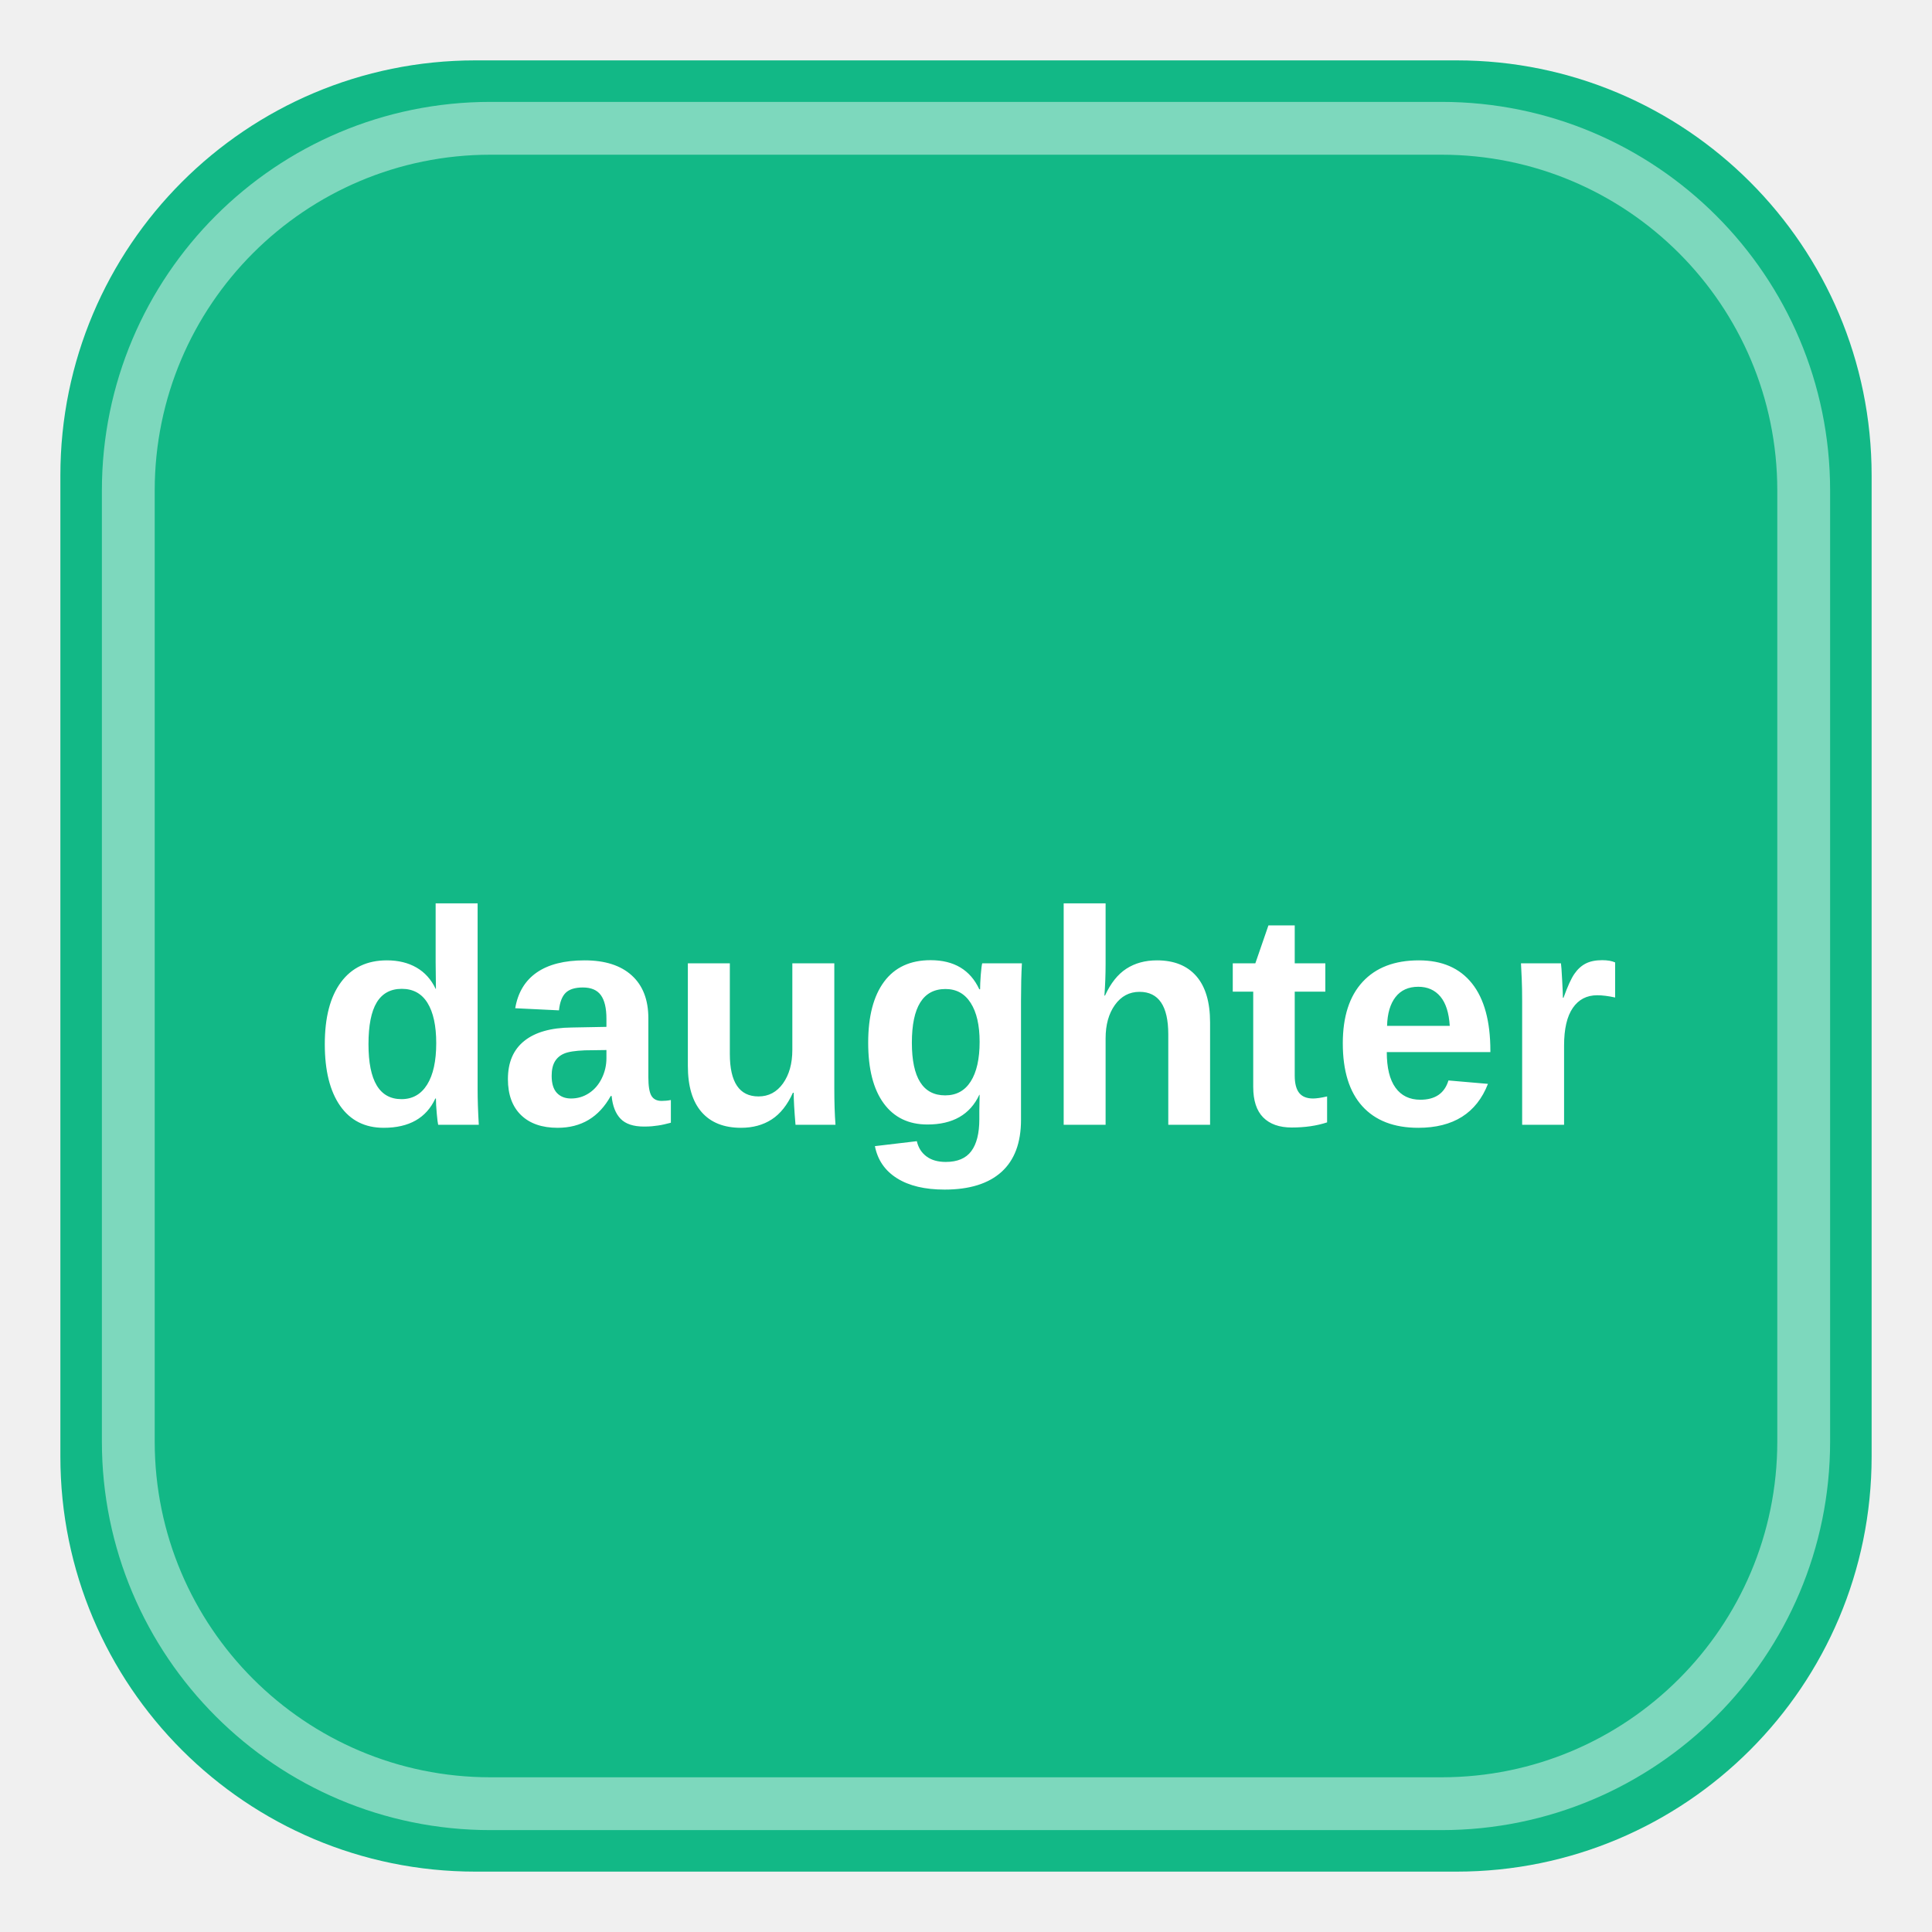
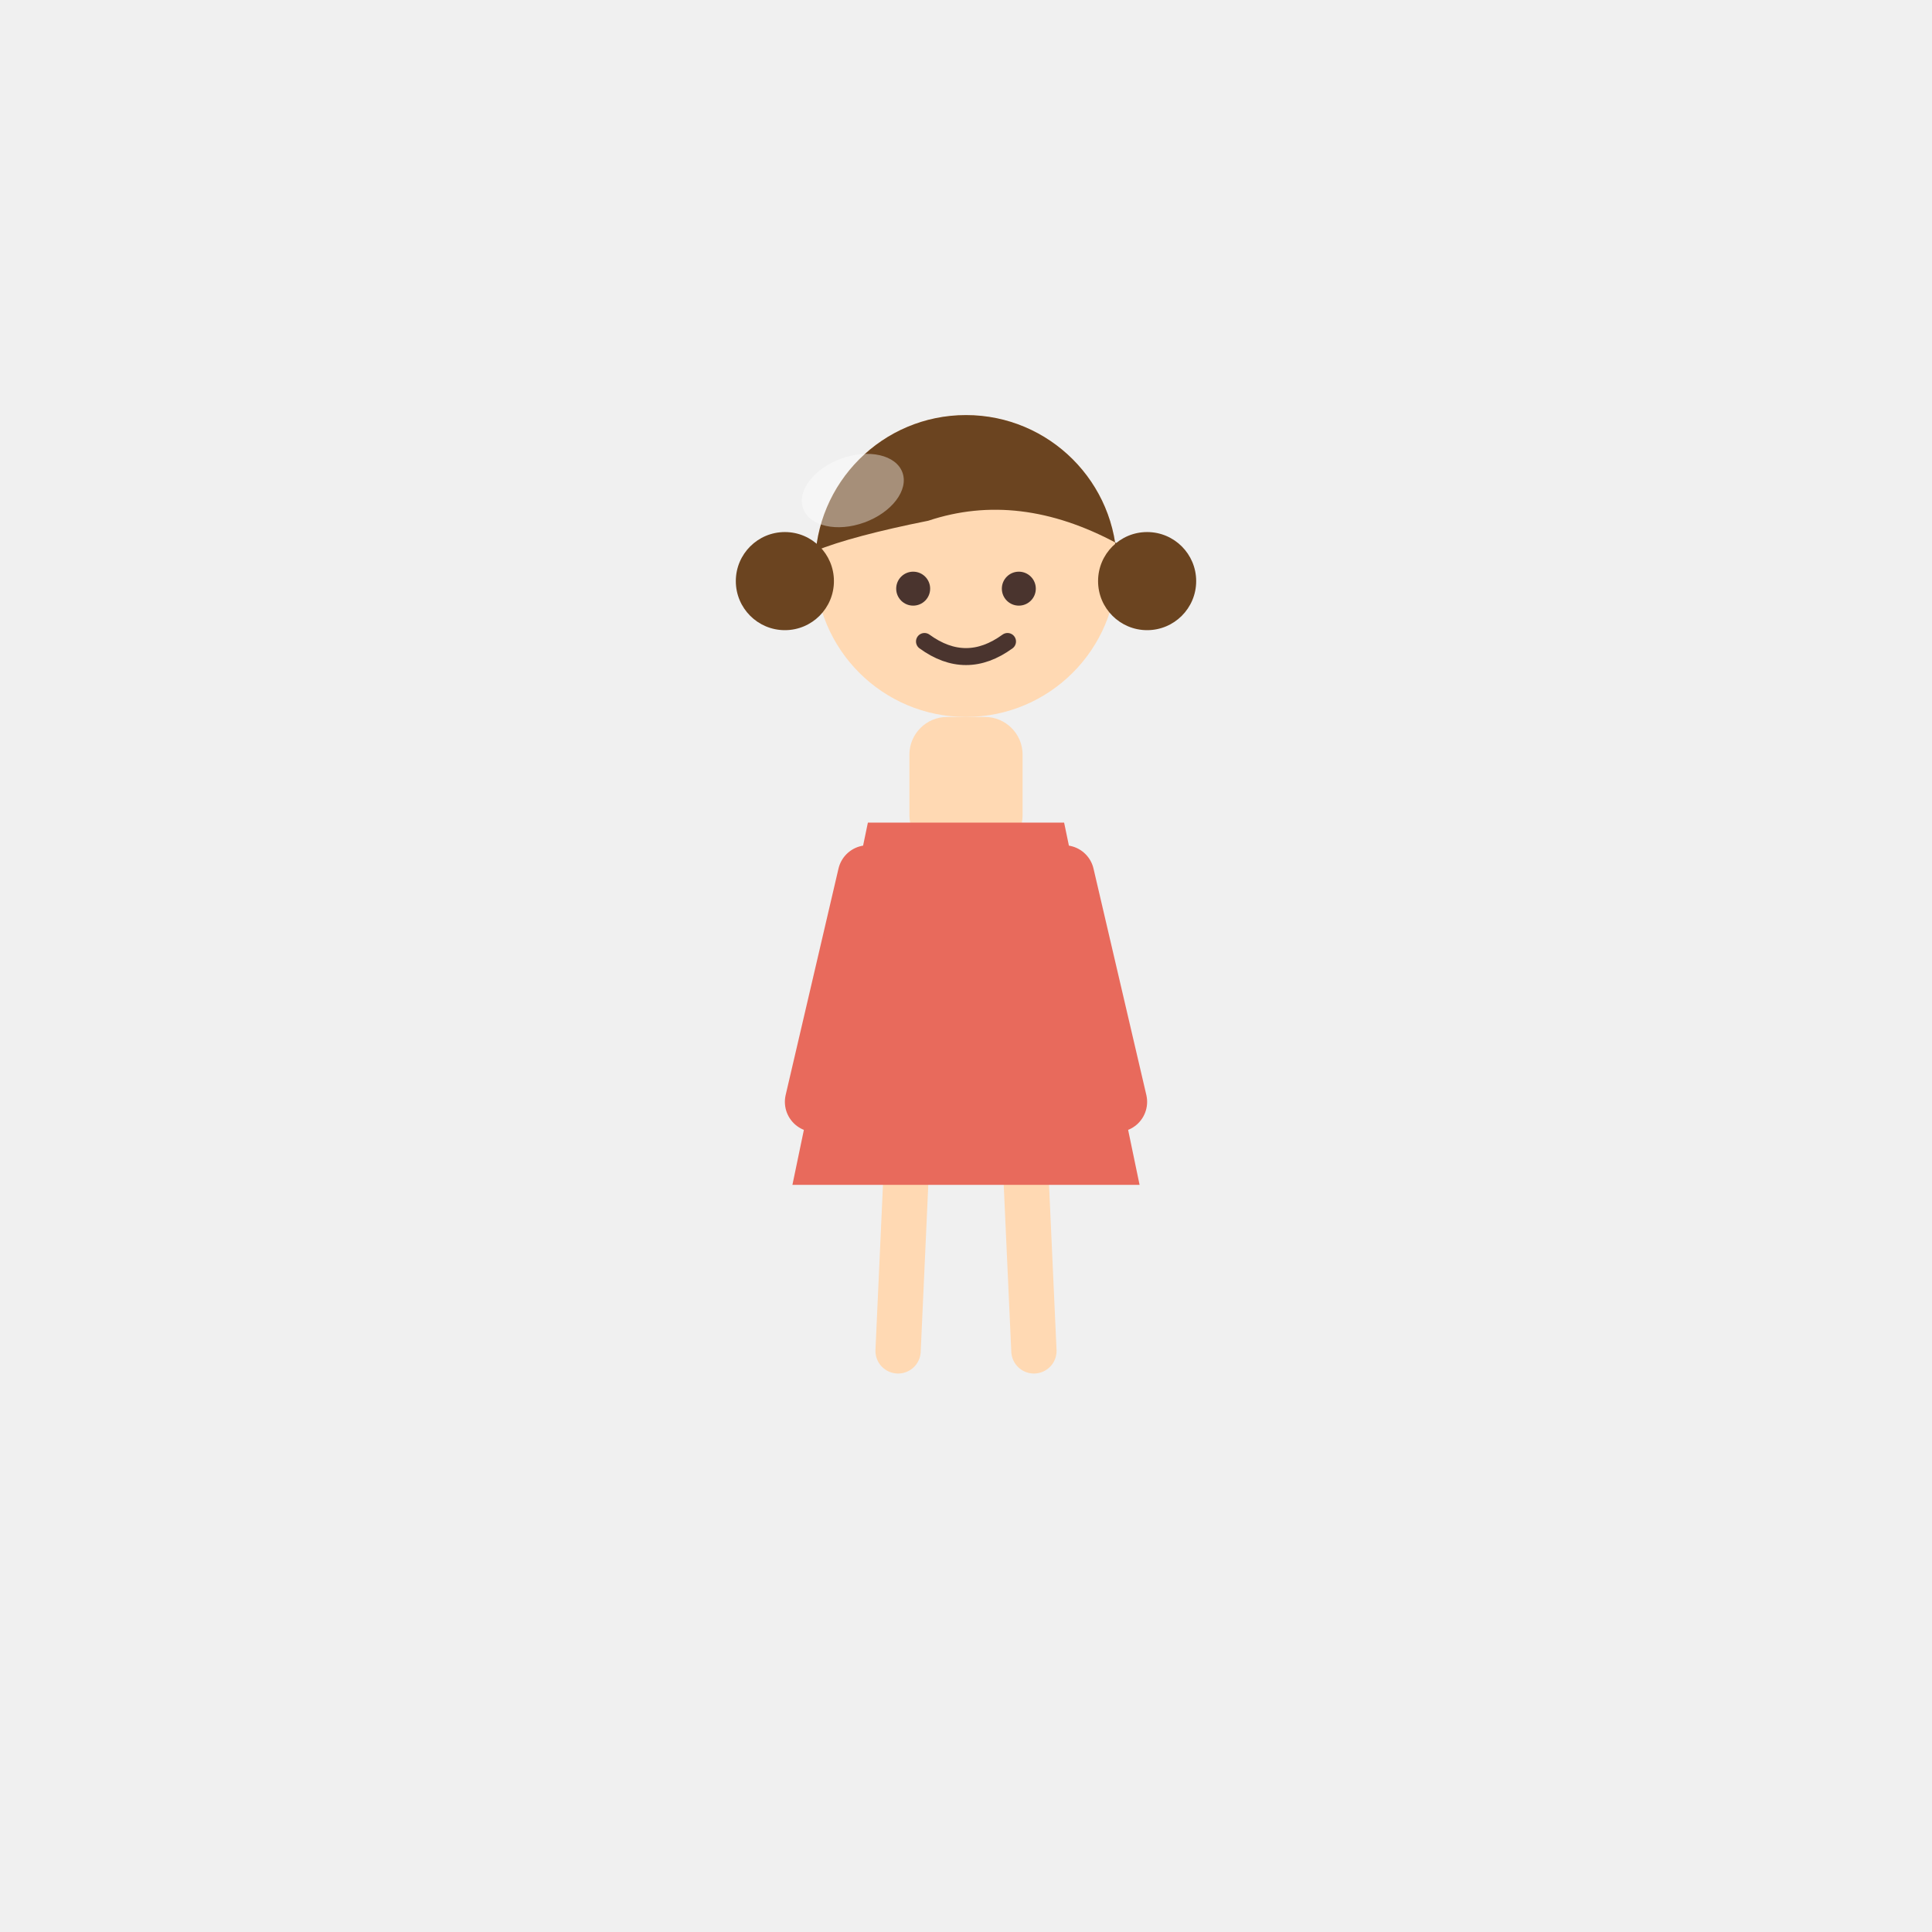
<svg xmlns="http://www.w3.org/2000/svg" width="512" height="512" viewBox="0 0 512 512">
-   <rect x="16" y="16" width="480" height="480" rx="110" fill="#12B886" />
-   <rect x="34" y="34" width="444" height="444" rx="96" fill="none" stroke="rgba(255,255,255,0.45)" stroke-width="14" />
-   <text x="256" y="270" font-family="Arial, Helvetica, sans-serif" font-weight="bold" font-size="81" fill="#FFFFFF" text-anchor="middle" dominant-baseline="central">daughter</text>
+   <path d="M240 314 L238 358" stroke="#FFD9B3" stroke-width="12" fill="none" stroke-linecap="round" stroke-linejoin="round" opacity="1" />
+   <path d="M272 314 L274 358" stroke="#FFD9B3" stroke-width="12" fill="none" stroke-linecap="round" stroke-linejoin="round" opacity="1" />
+   <rect x="241" y="190" width="30" height="36" rx="10" fill="#FFD9B3" />
+   <circle cx="256" cy="150" r="40" fill="#FFD9B3" />
+   <path d="M216 150 A40 40 0 0 1 296 150 L296 144 Q270 130 246 138 Q226 142 216 146 Z" fill="#6B4420" />
+   <circle cx="208" cy="154" r="13" fill="#6B4420" />
+   <circle cx="304" cy="154" r="13" fill="#6B4420" />
+   <circle cx="242" cy="156" r="4.5" fill="#4A342E" />
+   <circle cx="270" cy="156" r="4.5" fill="#4A342E" />
+   <path d="M245 170 Q256 178 267 170" stroke="#4A342E" stroke-width="4.5" fill="none" stroke-linecap="round" stroke-linejoin="round" opacity="1" />
+   <path d="M230 218 L282 218 L302 314 L210 314 Z" fill="#E86A5C" />
+   <path d="M230 232 L216 292" stroke="#E86A5C" stroke-width="16" fill="none" stroke-linecap="round" stroke-linejoin="round" opacity="1" />
+   <path d="M282 232 L296 292" stroke="#E86A5C" stroke-width="16" fill="none" stroke-linecap="round" stroke-linejoin="round" opacity="1" />
+   <ellipse cx="226" cy="130" rx="14" ry="9" fill="#FFFFFF" opacity="0.4" transform="rotate(-20 226 130)" />
</svg>
